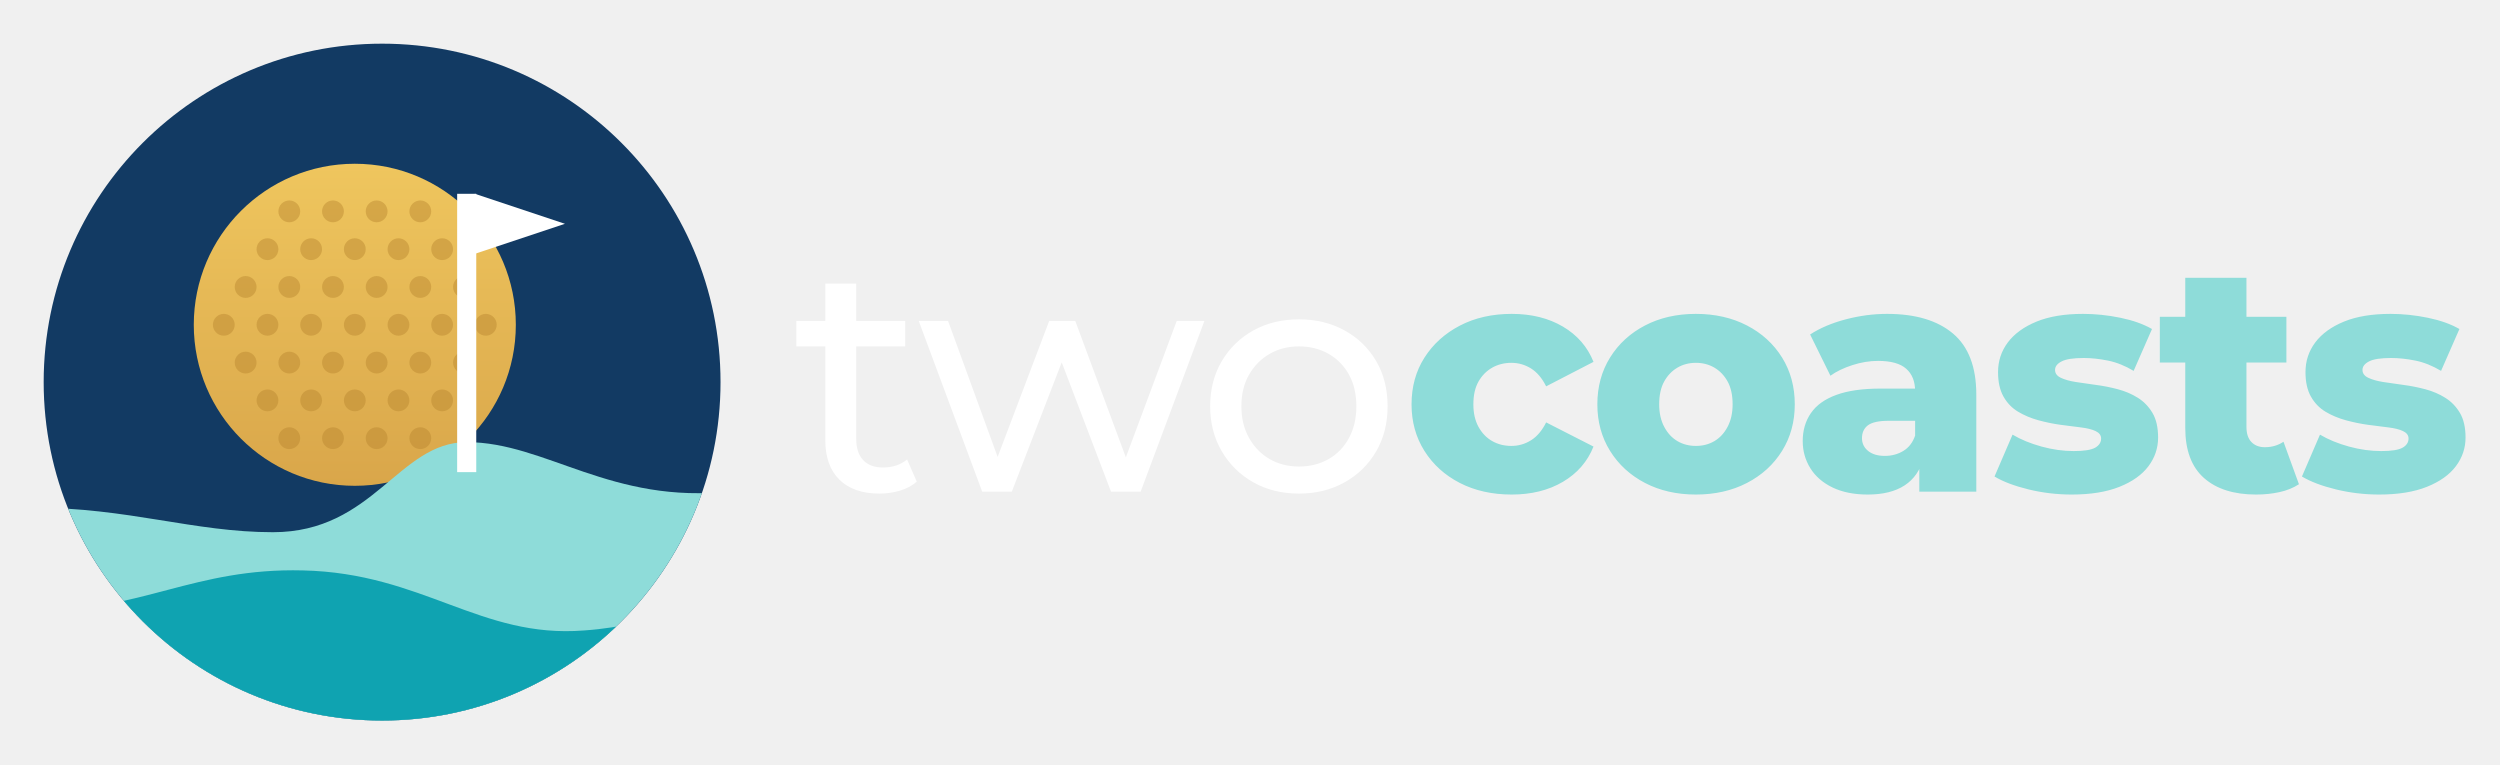
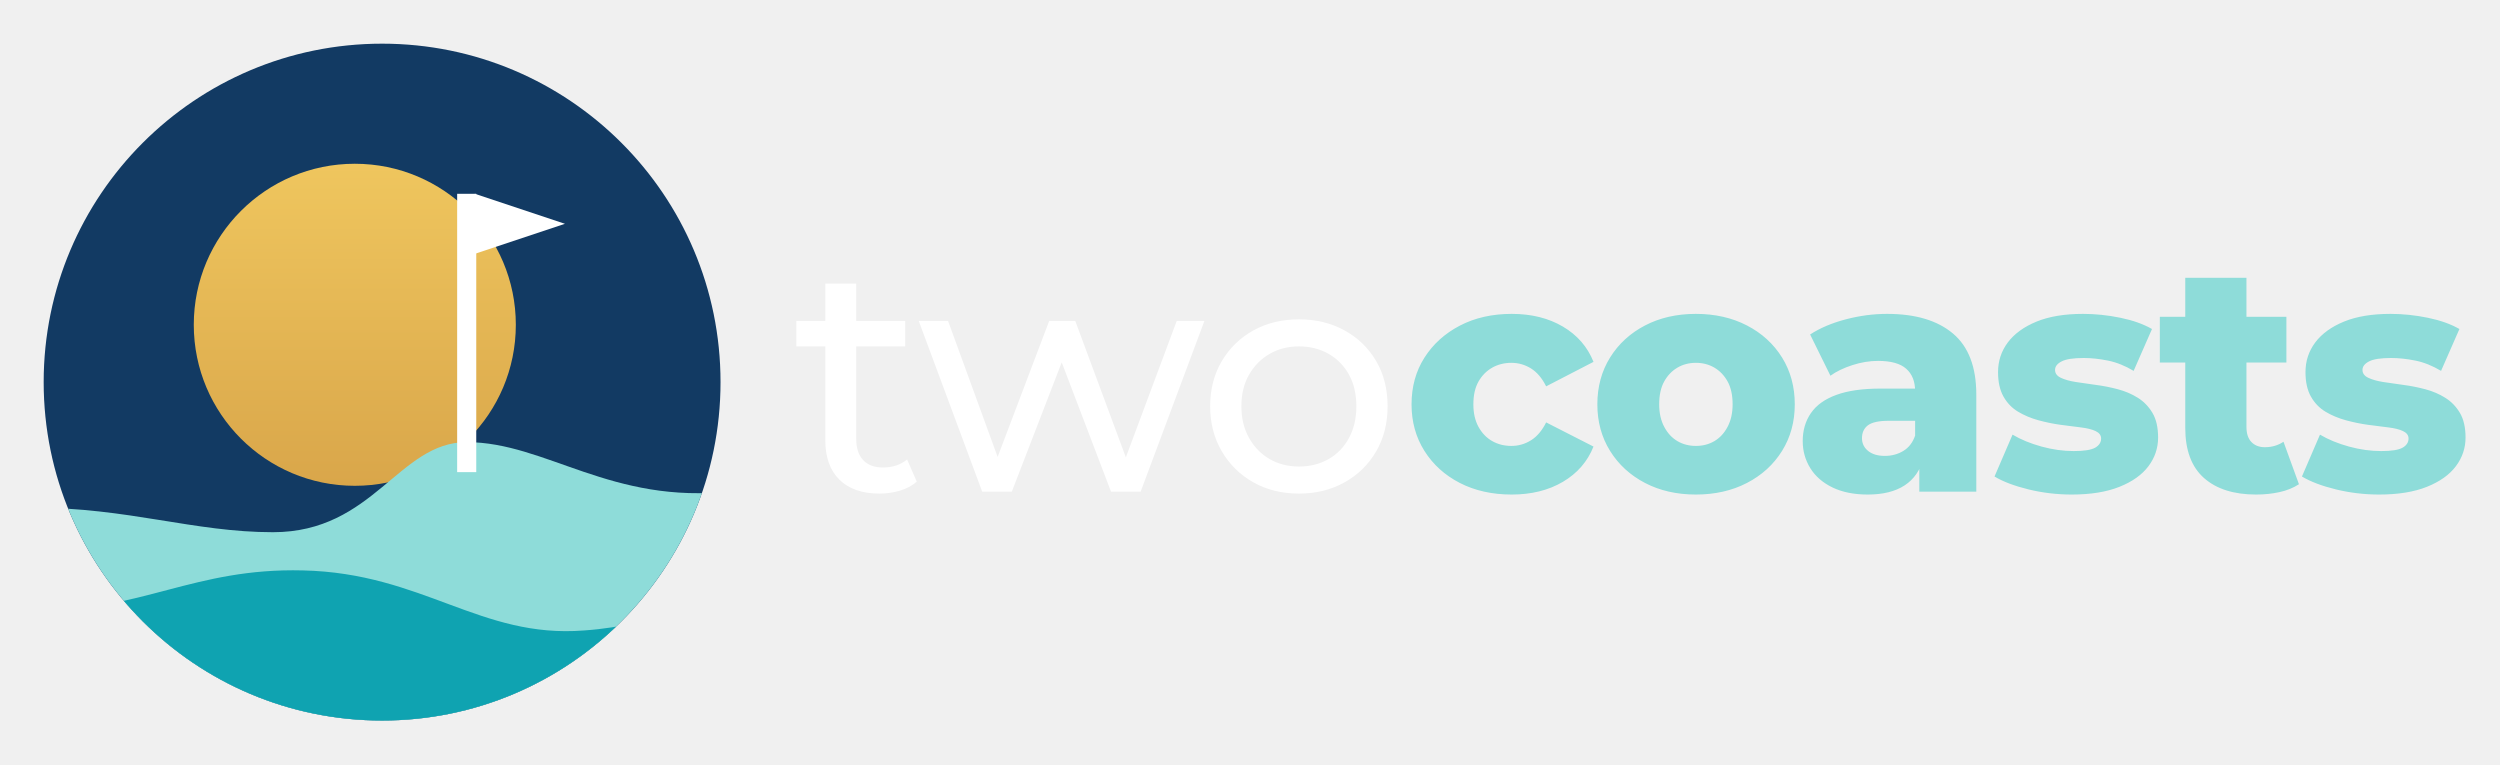
<svg xmlns="http://www.w3.org/2000/svg" viewBox="0 0 1832 560" width="1832" height="560" role="img" aria-labelledby="t">
  <g transform="translate(24 24)">
    <defs>
      <linearGradient id="logo-primary-reverse-m-sun" x1="0" y1="0" x2="0" y2="1">
        <stop offset="0" stop-color="#EFC65E" />
        <stop offset="1" stop-color="#D9A64A" />
      </linearGradient>
      <clipPath id="logo-primary-reverse-m-badge">
        <circle cx="256" cy="256" r="248" />
      </clipPath>
    </defs>
    <g clip-path="url(#logo-primary-reverse-m-badge)">
      <circle cx="256" cy="256" r="248" fill="#123A63" />
      <circle cx="236" cy="214" r="118" fill="url(#logo-primary-reverse-m-sun)" />
-       <g fill="#B8862E" opacity="0.45">
-         <circle cx="188.0" cy="130.9" r="8" />
-         <circle cx="220.0" cy="130.9" r="8" />
-         <circle cx="252.0" cy="130.9" r="8" />
-         <circle cx="284.0" cy="130.9" r="8" />
-         <circle cx="172.0" cy="158.6" r="8" />
-         <circle cx="204.0" cy="158.6" r="8" />
-         <circle cx="236.0" cy="158.6" r="8" />
-         <circle cx="268.0" cy="158.6" r="8" />
-         <circle cx="300.0" cy="158.6" r="8" />
-         <circle cx="156.0" cy="186.3" r="8" />
-         <circle cx="188.0" cy="186.3" r="8" />
-         <circle cx="220.0" cy="186.3" r="8" />
-         <circle cx="252.0" cy="186.3" r="8" />
-         <circle cx="284.0" cy="186.3" r="8" />
-         <circle cx="316.0" cy="186.3" r="8" />
-         <circle cx="140.0" cy="214.0" r="8" />
-         <circle cx="172.0" cy="214.0" r="8" />
-         <circle cx="204.0" cy="214.0" r="8" />
-         <circle cx="236.0" cy="214.0" r="8" />
-         <circle cx="268.0" cy="214.0" r="8" />
-         <circle cx="300.0" cy="214.0" r="8" />
-         <circle cx="332.0" cy="214.0" r="8" />
-         <circle cx="156.0" cy="241.7" r="8" />
-         <circle cx="188.0" cy="241.7" r="8" />
-         <circle cx="220.0" cy="241.7" r="8" />
-         <circle cx="252.0" cy="241.7" r="8" />
-         <circle cx="284.0" cy="241.7" r="8" />
-         <circle cx="316.0" cy="241.7" r="8" />
-         <circle cx="172.0" cy="269.4" r="8" />
-         <circle cx="204.0" cy="269.4" r="8" />
-         <circle cx="236.0" cy="269.4" r="8" />
-         <circle cx="268.0" cy="269.4" r="8" />
-         <circle cx="300.0" cy="269.4" r="8" />
-         <circle cx="188.0" cy="297.1" r="8" />
-         <circle cx="220.0" cy="297.1" r="8" />
-         <circle cx="252.0" cy="297.1" r="8" />
-         <circle cx="284.0" cy="297.1" r="8" />
-       </g>
      <path d="M0 348 C70 348 118 366 176 366 C250 366 268 300 318 300 C376 300 424 346 512 336 V512 H0 Z" fill="#8EDCD9" />
      <path d="M0 424 C80 424 118 392 198 394 C286 396 328 444 404 438 C462 434 490 412 512 408 V512 H0 Z" fill="#0FA3B1" />
      <path d="M311 118 H325 V322 H311 Z" fill="#FFFFFF" />
      <path d="M324 118 L390 140 L324 162 Z" fill="#FFFFFF" />
    </g>
  </g>
  <g transform="translate(580 176.2)">
    <path id="logo-primary-reverse-w-two" d="M64.43 185.50Q45.55 185.50 35.16 175.35Q24.78 165.20 24.78 146.32L24.78 31.62L47.44 31.62L47.44 145.38Q47.44 155.52 52.51 160.95Q57.58 166.38 67.02 166.38Q77.64 166.38 84.72 160.48L91.80 176.76Q86.61 181.25 79.41 183.37Q72.22 185.50 64.43 185.50ZM3.54 77.64L3.54 59.00L83.31 59.00L83.31 77.64ZM139.75 184.08L93.26 59.00L114.74 59.00L156.04 172.28L145.89 172.28L188.84 59.00L207.96 59.00L249.97 172.28L240.05 172.28L282.30 59.00L302.59 59.00L255.87 184.08L234.15 184.08L194.74 80.71L201.35 80.71L161.47 184.08ZM371.93 185.50Q353.05 185.50 338.42 177.24Q323.79 168.98 315.29 154.46Q306.80 139.95 306.80 121.54Q306.80 102.90 315.29 88.50Q323.79 74.10 338.42 65.96Q353.05 57.82 371.93 57.82Q390.58 57.82 405.33 65.96Q420.08 74.10 428.45 88.38Q436.83 102.66 436.83 121.54Q436.83 140.18 428.45 154.58Q420.08 168.98 405.33 177.24Q390.58 185.50 371.93 185.50ZM371.93 165.67Q383.97 165.67 393.53 160.24Q403.08 154.82 408.51 144.79Q413.94 134.76 413.94 121.54Q413.94 108.09 408.51 98.29Q403.08 88.50 393.53 83.07Q383.97 77.64 371.93 77.64Q359.90 77.64 350.46 83.07Q341.02 88.50 335.35 98.29Q329.69 108.09 329.69 121.54Q329.69 134.76 335.35 144.79Q341.02 154.82 350.46 160.24Q359.90 165.67 371.93 165.67Z" fill="#FFFFFF" />
    <path id="logo-primary-reverse-w-coasts" d="M527.77 186.20Q506.30 186.20 489.78 177.71Q473.26 169.21 463.82 154.23Q454.38 139.24 454.38 120.12Q454.38 100.77 463.82 85.90Q473.26 71.04 489.78 62.42Q506.30 53.81 527.77 53.81Q549.48 53.81 565.30 63.13Q581.11 72.45 587.72 88.97L553.02 106.91Q548.54 97.94 541.93 93.81Q535.32 89.68 527.54 89.68Q519.75 89.68 513.49 93.22Q507.24 96.76 503.46 103.37Q499.69 109.98 499.69 120.12Q499.69 129.80 503.46 136.64Q507.24 143.49 513.49 147.03Q519.75 150.57 527.54 150.57Q535.32 150.57 541.93 146.44Q548.54 142.31 553.02 133.34L587.72 151.04Q581.11 167.56 565.30 176.88Q549.48 186.20 527.77 186.20ZM662.76 186.20Q641.75 186.20 625.47 177.71Q609.18 169.21 599.86 154.23Q590.54 139.24 590.54 120.12Q590.54 100.77 599.86 85.79Q609.18 70.80 625.47 62.30Q641.75 53.81 662.76 53.81Q683.76 53.81 700.16 62.30Q716.56 70.80 725.89 85.79Q735.21 100.77 735.21 120.12Q735.21 139.24 725.89 154.23Q716.56 169.21 700.16 177.71Q683.76 186.20 662.76 186.20ZM662.76 150.57Q670.31 150.57 676.33 147.03Q682.34 143.49 686.00 136.53Q689.66 129.56 689.66 120.12Q689.66 109.98 686.00 103.37Q682.34 96.76 676.33 93.22Q670.31 89.68 662.76 89.68Q655.20 89.68 649.19 93.22Q643.17 96.76 639.51 103.37Q635.85 109.98 635.85 120.12Q635.85 129.56 639.51 136.53Q643.17 143.49 649.19 147.03Q655.20 150.57 662.76 150.57ZM826.47 184.08L826.47 160.24L823.40 154.34L823.40 110.45Q823.40 99.83 816.91 94.05Q810.42 88.26 796.26 88.26Q787.05 88.26 777.50 91.33Q767.94 94.40 761.33 99.12L746.46 68.91Q757.32 61.83 772.54 57.82Q787.76 53.81 802.87 53.81Q834.02 53.81 851.13 68.20Q868.24 82.60 868.24 113.04L868.24 184.08ZM788.71 186.20Q773.60 186.20 762.86 181.01Q752.13 175.82 746.58 166.85Q741.03 157.88 741.03 147.03Q741.03 135.23 747.05 126.50Q753.07 117.76 765.70 113.16Q778.32 108.56 797.91 108.56L828.12 108.56L828.12 132.16L804.05 132.16Q793.19 132.16 788.82 135.46Q784.46 138.77 784.46 144.90Q784.46 150.57 788.94 154.23Q793.43 157.88 801.21 157.88Q808.77 157.88 814.78 154.23Q820.80 150.57 823.40 143.02L829.53 159.54Q825.99 172.75 815.73 179.48Q805.46 186.20 788.71 186.20ZM938.22 186.20Q921.93 186.20 906.47 182.43Q891.02 178.65 881.58 172.99L894.79 142.31Q904.00 147.74 916.03 151.04Q928.07 154.34 939.63 154.34Q950.96 154.34 955.33 151.87Q959.69 149.39 959.69 145.14Q959.69 141.60 955.68 139.71Q951.67 137.82 944.82 137.00Q937.98 136.17 930.07 135.11Q922.17 134.05 913.91 131.81Q905.65 129.56 898.92 125.55Q892.20 121.54 888.18 114.46Q884.17 107.38 884.17 96.52Q884.17 84.25 891.37 74.69Q898.57 65.14 912.37 59.47Q926.18 53.81 946.48 53.81Q959.93 53.81 973.73 56.64Q987.54 59.47 996.98 64.90L983.53 95.58Q974.09 89.92 964.65 88.03Q955.21 86.14 946.95 86.14Q935.62 86.14 930.78 88.62Q925.94 91.10 925.94 94.87Q925.94 98.65 930.19 100.65Q934.44 102.66 941.05 103.72Q947.66 104.78 955.80 105.85Q963.94 106.91 971.96 109.03Q979.99 111.16 986.60 115.29Q993.20 119.42 997.33 126.38Q1001.46 133.34 1001.46 144.43Q1001.46 156.00 994.38 165.44Q987.30 174.88 973.14 180.54Q958.98 186.20 938.22 186.20ZM1073.28 186.20Q1048.74 186.20 1035.05 174.05Q1021.36 161.90 1021.36 137.35L1021.36 27.38L1066.20 27.38L1066.20 136.64Q1066.20 143.96 1069.86 147.74Q1073.52 151.51 1079.65 151.51Q1087.44 151.51 1093.34 147.50L1104.67 178.65Q1098.53 182.66 1090.39 184.43Q1082.25 186.20 1073.28 186.20ZM1002.72 89.44L1002.72 55.93L1095.47 55.93L1095.47 89.44ZM1163.50 186.20Q1147.22 186.20 1131.76 182.43Q1116.30 178.65 1106.86 172.99L1120.08 142.31Q1129.28 147.74 1141.32 151.04Q1153.35 154.34 1164.92 154.34Q1176.24 154.34 1180.61 151.87Q1184.98 149.39 1184.98 145.14Q1184.98 141.60 1180.96 139.71Q1176.95 137.82 1170.11 137.00Q1163.26 136.17 1155.36 135.11Q1147.45 134.05 1139.19 131.81Q1130.93 129.56 1124.21 125.55Q1117.48 121.54 1113.47 114.46Q1109.46 107.38 1109.46 96.52Q1109.46 84.25 1116.65 74.69Q1123.85 65.14 1137.66 59.47Q1151.46 53.81 1171.76 53.81Q1185.21 53.81 1199.02 56.64Q1212.82 59.47 1222.26 64.90L1208.81 95.58Q1199.37 89.92 1189.93 88.03Q1180.49 86.14 1172.23 86.14Q1160.90 86.14 1156.07 88.62Q1151.23 91.10 1151.23 94.87Q1151.23 98.65 1155.48 100.65Q1159.72 102.66 1166.33 103.72Q1172.94 104.78 1181.08 105.85Q1189.22 106.91 1197.25 109.03Q1205.27 111.16 1211.88 115.29Q1218.49 119.42 1222.62 126.38Q1226.75 133.34 1226.75 144.43Q1226.75 156.00 1219.67 165.44Q1212.59 174.88 1198.43 180.54Q1184.27 186.20 1163.50 186.20Z" fill="#8EDCD9" />
  </g>
</svg>
